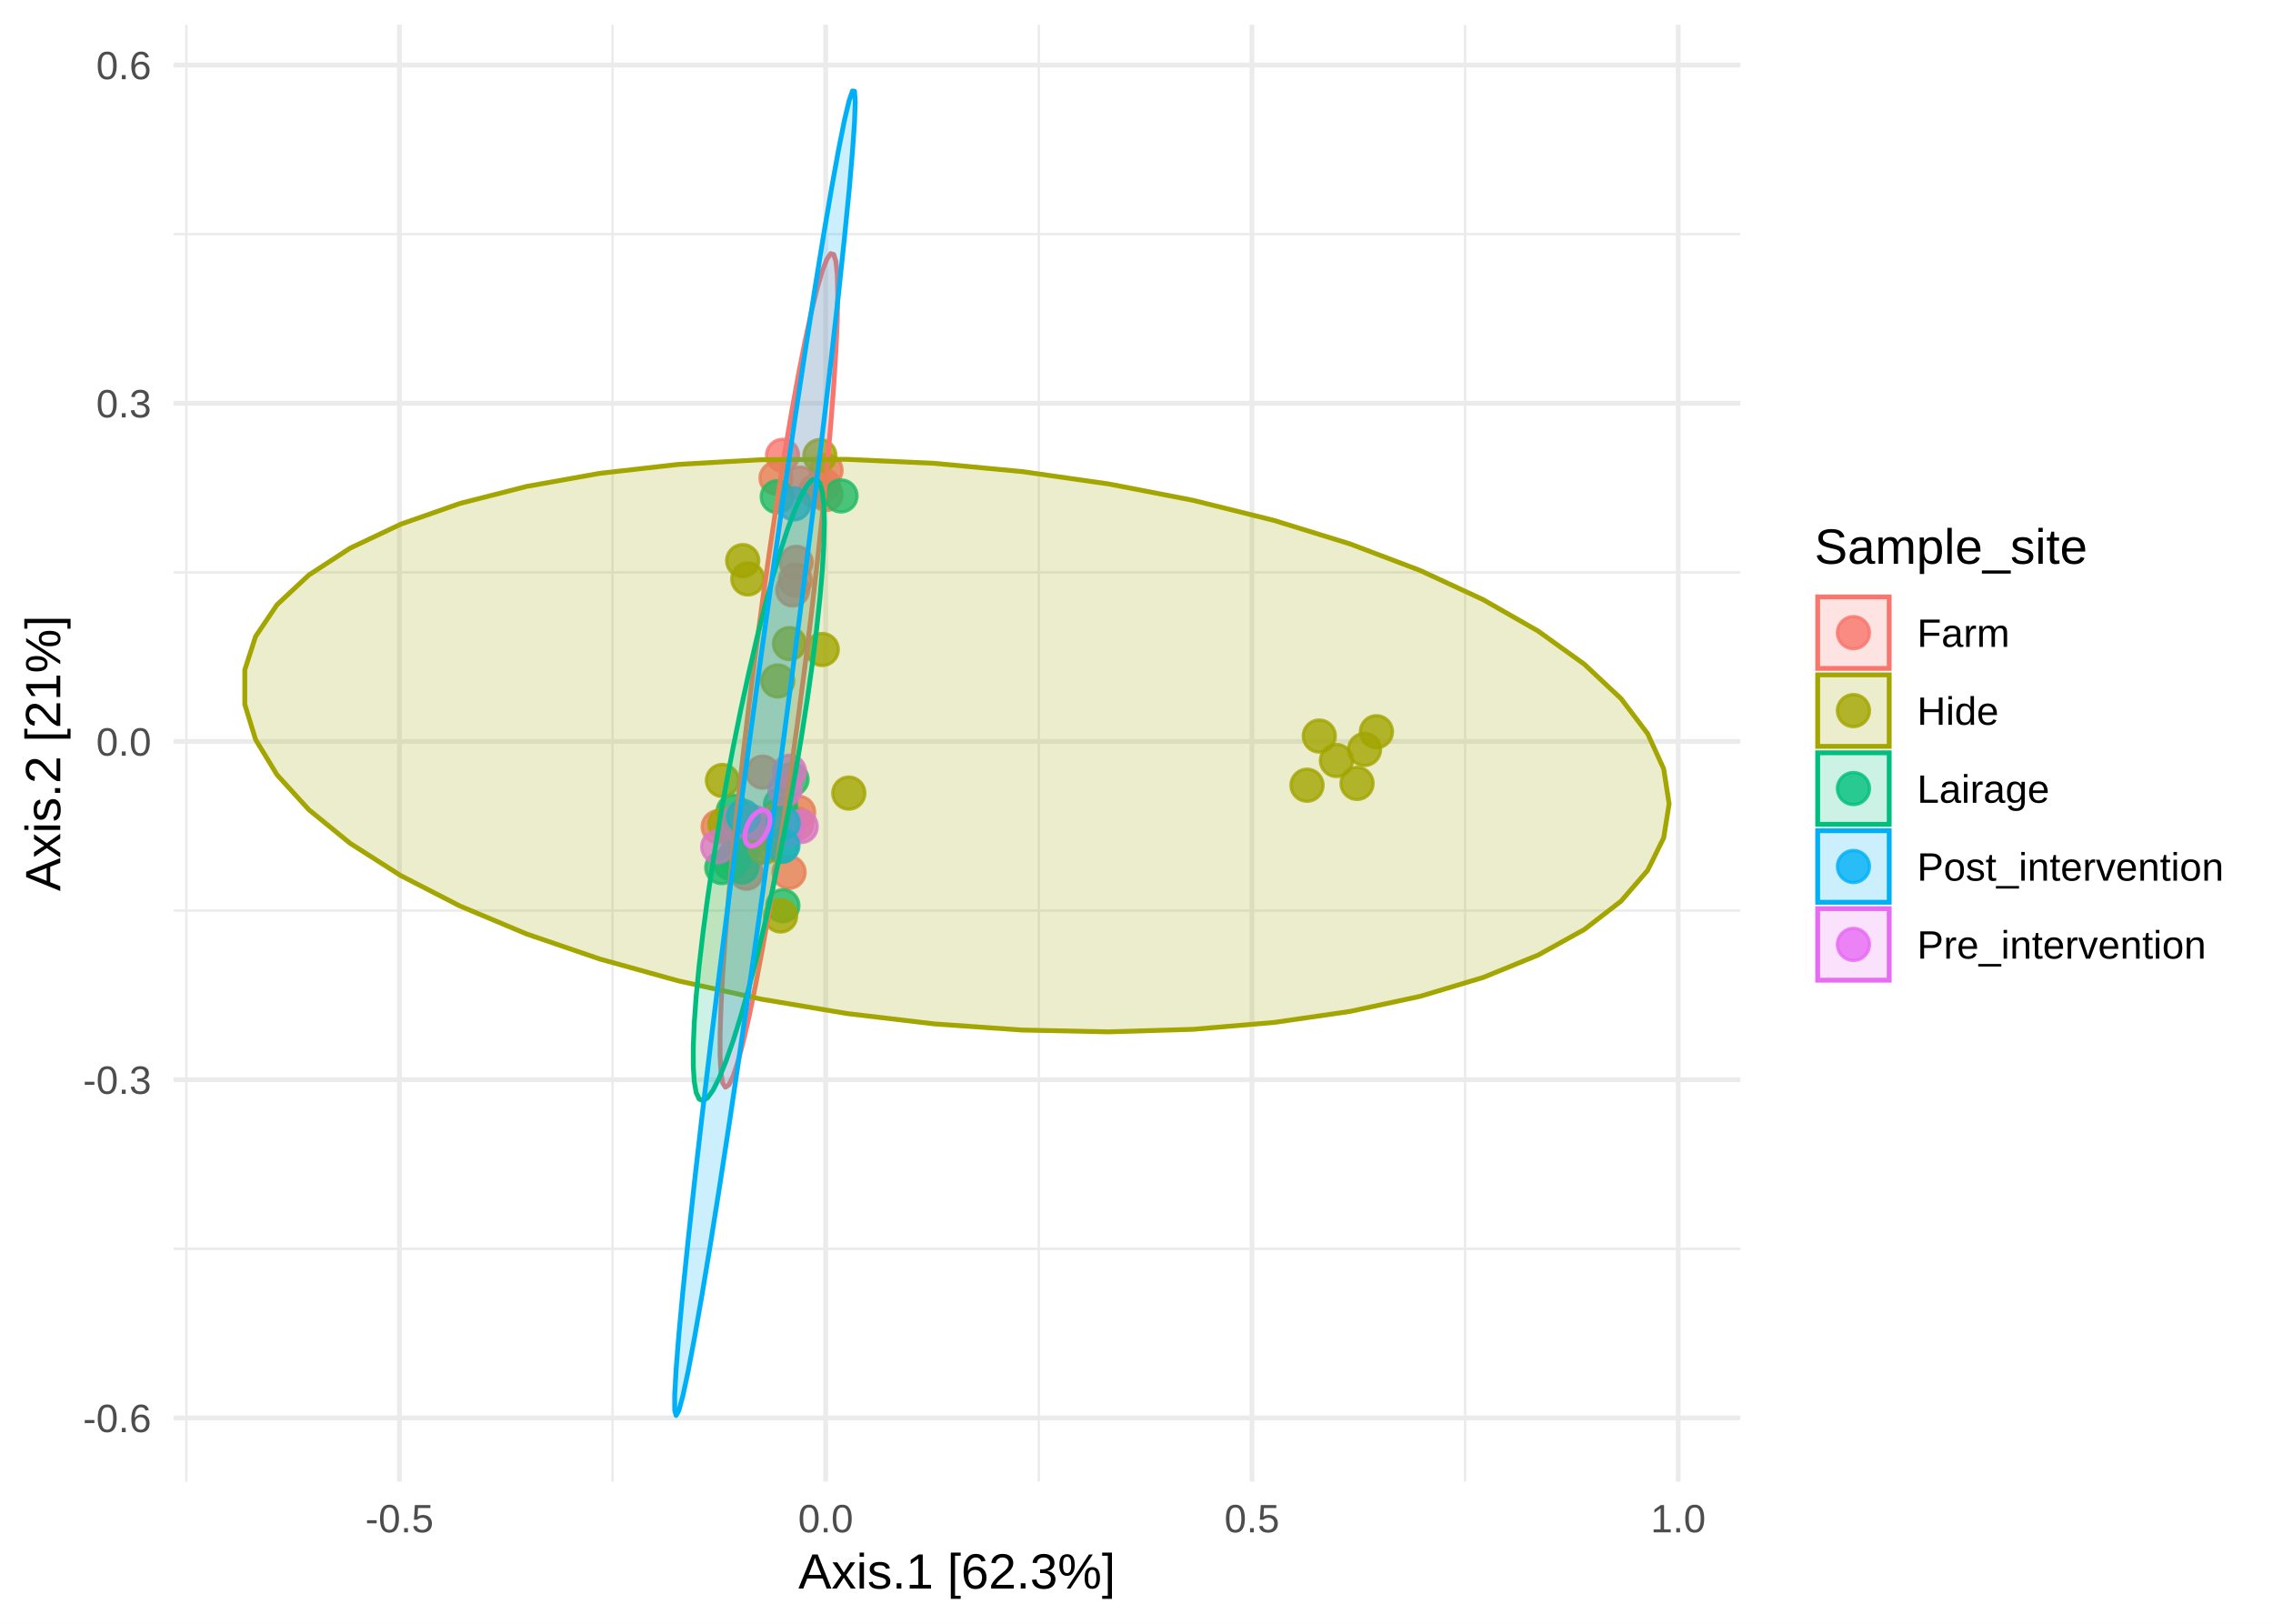
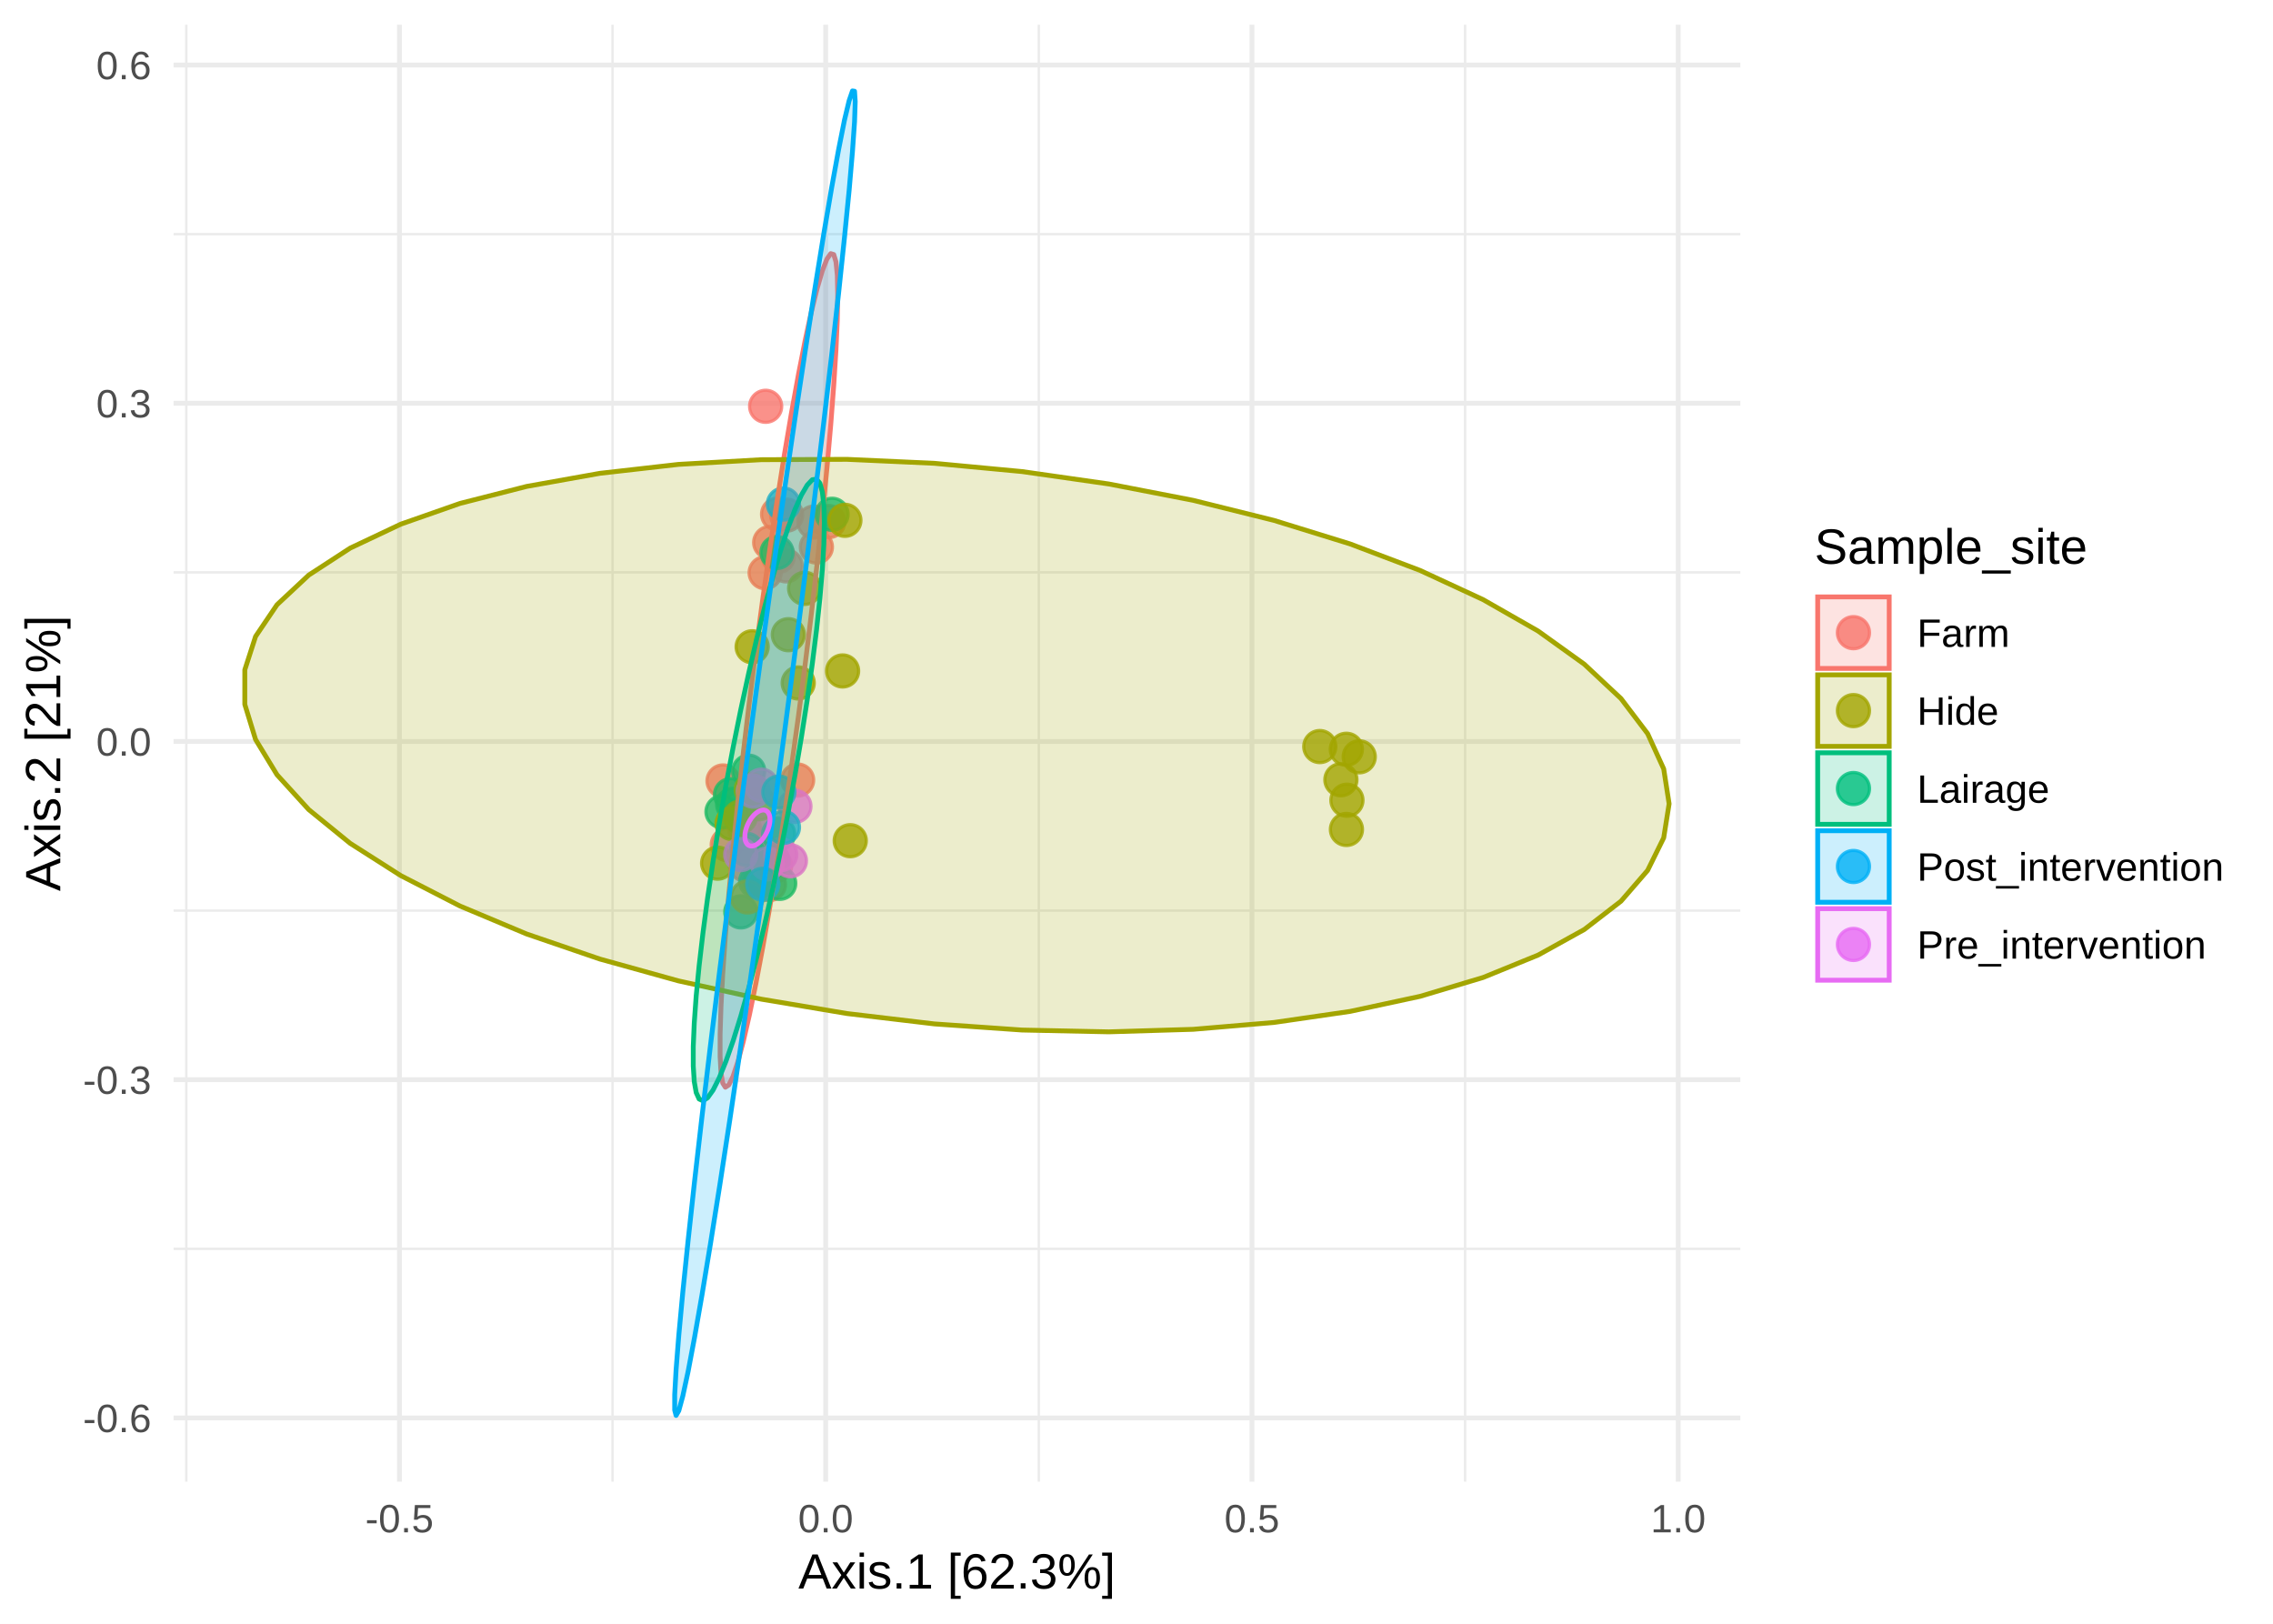
<svg xmlns="http://www.w3.org/2000/svg" width="504.00pt" height="360.00pt" viewBox="0 0 504.00 360.00">
  <g class="svglite">
    <defs>
      <style type="text/css">
    .svglite line, .svglite polyline, .svglite polygon, .svglite path, .svglite rect, .svglite circle {
      fill: none;
      stroke: #000000;
      stroke-linecap: round;
      stroke-linejoin: round;
      stroke-miterlimit: 10.00;
    }
    .svglite text {
      white-space: pre;
    }
    .svglite g.glyphgroup path {
      fill: inherit;
      stroke: none;
    }
  </style>
    </defs>
    <rect width="100%" height="100%" style="stroke: none; fill: #FFFFFF;" />
    <defs>
      <clipPath id="cpMC4wMHw1MDQuMDB8MC4wMHwzNjAuMDA=">
        <rect x="0.00" y="0.00" width="504.00" height="360.00" />
      </clipPath>
    </defs>
    <g clip-path="url(#cpMC4wMHw1MDQuMDB8MC4wMHwzNjAuMDA=)">
      <rect x="0.00" y="0.00" width="504.00" height="360.00" style="stroke-width: 1.07; stroke: none; fill: #FFFFFF;" />
    </g>
    <defs>
      <clipPath id="cpMzguNDl8Mzg1Ljg5fDUuNDh8MzI4LjUw">
        <rect x="38.49" y="5.48" width="347.40" height="323.02" />
      </clipPath>
    </defs>
    <g clip-path="url(#cpMzguNDl8Mzg1Ljg5fDUuNDh8MzI4LjUw)">
      <polyline points="38.49,276.88 385.89,276.88 " style="stroke-width: 0.53; stroke: #EBEBEB; stroke-linecap: butt;" />
      <polyline points="38.49,201.89 385.89,201.89 " style="stroke-width: 0.53; stroke: #EBEBEB; stroke-linecap: butt;" />
      <polyline points="38.49,126.90 385.89,126.90 " style="stroke-width: 0.53; stroke: #EBEBEB; stroke-linecap: butt;" />
      <polyline points="38.49,51.91 385.89,51.91 " style="stroke-width: 0.53; stroke: #EBEBEB; stroke-linecap: butt;" />
      <polyline points="41.31,328.50 41.31,5.48 " style="stroke-width: 0.53; stroke: #EBEBEB; stroke-linecap: butt;" />
      <polyline points="135.82,328.50 135.82,5.48 " style="stroke-width: 0.53; stroke: #EBEBEB; stroke-linecap: butt;" />
      <polyline points="230.34,328.50 230.34,5.48 " style="stroke-width: 0.53; stroke: #EBEBEB; stroke-linecap: butt;" />
      <polyline points="324.86,328.50 324.86,5.48 " style="stroke-width: 0.53; stroke: #EBEBEB; stroke-linecap: butt;" />
      <polyline points="38.49,314.37 385.89,314.37 " style="stroke-width: 1.07; stroke: #EBEBEB; stroke-linecap: butt;" />
      <polyline points="38.49,239.38 385.89,239.38 " style="stroke-width: 1.07; stroke: #EBEBEB; stroke-linecap: butt;" />
      <polyline points="38.49,164.39 385.89,164.39 " style="stroke-width: 1.07; stroke: #EBEBEB; stroke-linecap: butt;" />
      <polyline points="38.49,89.40 385.89,89.40 " style="stroke-width: 1.07; stroke: #EBEBEB; stroke-linecap: butt;" />
      <polyline points="38.49,14.42 385.89,14.42 " style="stroke-width: 1.07; stroke: #EBEBEB; stroke-linecap: butt;" />
      <polyline points="88.57,328.50 88.57,5.48 " style="stroke-width: 1.07; stroke: #EBEBEB; stroke-linecap: butt;" />
      <polyline points="183.08,328.50 183.08,5.48 " style="stroke-width: 1.07; stroke: #EBEBEB; stroke-linecap: butt;" />
      <polyline points="277.60,328.50 277.60,5.48 " style="stroke-width: 1.07; stroke: #EBEBEB; stroke-linecap: butt;" />
      <polyline points="372.11,328.50 372.11,5.48 " style="stroke-width: 1.07; stroke: #EBEBEB; stroke-linecap: butt;" />
-       <circle cx="175.78" cy="130.80" r="3.56" style="stroke-width: 0.71; stroke: #F8766D; stroke-opacity: 0.80; fill: #F8766D; fill-opacity: 0.80;" />
-       <circle cx="162.07" cy="183.87" r="3.56" style="stroke-width: 0.71; stroke: #F8766D; stroke-opacity: 0.80; fill: #F8766D; fill-opacity: 0.80;" />
-       <circle cx="169.11" cy="171.19" r="3.56" style="stroke-width: 0.71; stroke: #F8766D; stroke-opacity: 0.80; fill: #F8766D; fill-opacity: 0.80;" />
-       <circle cx="159.24" cy="183.29" r="3.56" style="stroke-width: 0.71; stroke: #F8766D; stroke-opacity: 0.80; fill: #F8766D; fill-opacity: 0.80;" />
-       <circle cx="166.74" cy="188.65" r="3.56" style="stroke-width: 0.71; stroke: #F8766D; stroke-opacity: 0.80; fill: #F8766D; fill-opacity: 0.80;" />
-       <circle cx="177.09" cy="180.10" r="3.56" style="stroke-width: 0.71; stroke: #F8766D; stroke-opacity: 0.80; fill: #F8766D; fill-opacity: 0.80;" />
-       <circle cx="176.36" cy="128.61" r="3.56" style="stroke-width: 0.71; stroke: #F8766D; stroke-opacity: 0.80; fill: #F8766D; fill-opacity: 0.80;" />
-       <circle cx="176.68" cy="182.61" r="3.56" style="stroke-width: 0.71; stroke: #F8766D; stroke-opacity: 0.80; fill: #F8766D; fill-opacity: 0.80;" />
-       <circle cx="165.51" cy="193.61" r="3.56" style="stroke-width: 0.71; stroke: #F8766D; stroke-opacity: 0.80; fill: #F8766D; fill-opacity: 0.80;" />
-       <circle cx="174.97" cy="193.40" r="3.56" style="stroke-width: 0.71; stroke: #F8766D; stroke-opacity: 0.80; fill: #F8766D; fill-opacity: 0.80;" />
-       <circle cx="183.16" cy="104.28" r="3.56" style="stroke-width: 0.71; stroke: #F8766D; stroke-opacity: 0.80; fill: #F8766D; fill-opacity: 0.80;" />
-       <circle cx="173.52" cy="100.95" r="3.56" style="stroke-width: 0.71; stroke: #F8766D; stroke-opacity: 0.80; fill: #F8766D; fill-opacity: 0.80;" />
-       <circle cx="183.21" cy="109.63" r="3.56" style="stroke-width: 0.71; stroke: #F8766D; stroke-opacity: 0.80; fill: #F8766D; fill-opacity: 0.80;" />
-       <circle cx="182.59" cy="107.52" r="3.56" style="stroke-width: 0.71; stroke: #F8766D; stroke-opacity: 0.80; fill: #F8766D; fill-opacity: 0.80;" />
-       <circle cx="176.56" cy="124.67" r="3.56" style="stroke-width: 0.71; stroke: #F8766D; stroke-opacity: 0.80; fill: #F8766D; fill-opacity: 0.80;" />
-       <circle cx="177.43" cy="107.11" r="3.56" style="stroke-width: 0.71; stroke: #F8766D; stroke-opacity: 0.80; fill: #F8766D; fill-opacity: 0.80;" />
-       <circle cx="180.82" cy="108.89" r="3.56" style="stroke-width: 0.71; stroke: #F8766D; stroke-opacity: 0.80; fill: #F8766D; fill-opacity: 0.80;" />
-       <circle cx="172.07" cy="106.00" r="3.56" style="stroke-width: 0.71; stroke: #F8766D; stroke-opacity: 0.80; fill: #F8766D; fill-opacity: 0.80;" />
-       <circle cx="168.37" cy="182.99" r="3.56" style="stroke-width: 0.71; stroke: #F8766D; stroke-opacity: 0.80; fill: #F8766D; fill-opacity: 0.80;" />
-       <circle cx="172.34" cy="110.13" r="3.56" style="stroke-width: 0.71; stroke: #00BF7D; stroke-opacity: 0.80; fill: #00BF7D; fill-opacity: 0.80;" />
-       <circle cx="173.30" cy="180.34" r="3.56" style="stroke-width: 0.71; stroke: #00BF7D; stroke-opacity: 0.80; fill: #00BF7D; fill-opacity: 0.80;" />
-       <circle cx="164.50" cy="192.25" r="3.56" style="stroke-width: 0.71; stroke: #00BF7D; stroke-opacity: 0.80; fill: #00BF7D; fill-opacity: 0.80;" />
-       <circle cx="173.59" cy="200.81" r="3.56" style="stroke-width: 0.71; stroke: #00BF7D; stroke-opacity: 0.80; fill: #00BF7D; fill-opacity: 0.80;" />
-       <circle cx="160.04" cy="192.35" r="3.56" style="stroke-width: 0.71; stroke: #00BF7D; stroke-opacity: 0.80; fill: #00BF7D; fill-opacity: 0.80;" />
-       <circle cx="173.36" cy="187.65" r="3.56" style="stroke-width: 0.71; stroke: #00BF7D; stroke-opacity: 0.80; fill: #00BF7D; fill-opacity: 0.80;" />
-       <circle cx="173.06" cy="178.33" r="3.56" style="stroke-width: 0.71; stroke: #00BF7D; stroke-opacity: 0.80; fill: #00BF7D; fill-opacity: 0.80;" />
-       <circle cx="165.09" cy="187.52" r="3.56" style="stroke-width: 0.71; stroke: #00BF7D; stroke-opacity: 0.80; fill: #00BF7D; fill-opacity: 0.80;" />
-       <circle cx="161.96" cy="191.40" r="3.56" style="stroke-width: 0.71; stroke: #00BF7D; stroke-opacity: 0.80; fill: #00BF7D; fill-opacity: 0.80;" />
-       <circle cx="162.57" cy="179.84" r="3.56" style="stroke-width: 0.71; stroke: #00BF7D; stroke-opacity: 0.80; fill: #00BF7D; fill-opacity: 0.80;" />
-       <circle cx="186.48" cy="109.95" r="3.56" style="stroke-width: 0.71; stroke: #00BF7D; stroke-opacity: 0.80; fill: #00BF7D; fill-opacity: 0.80;" />
-       <circle cx="175.62" cy="172.80" r="3.56" style="stroke-width: 0.71; stroke: #00BF7D; stroke-opacity: 0.80; fill: #00BF7D; fill-opacity: 0.80;" />
-       <circle cx="162.95" cy="189.84" r="3.56" style="stroke-width: 0.71; stroke: #00BF7D; stroke-opacity: 0.80; fill: #00BF7D; fill-opacity: 0.80;" />
-       <circle cx="160.19" cy="173.04" r="3.56" style="stroke-width: 0.71; stroke: #A3A500; stroke-opacity: 0.80; fill: #A3A500; fill-opacity: 0.80;" />
-       <circle cx="188.21" cy="175.84" r="3.56" style="stroke-width: 0.71; stroke: #A3A500; stroke-opacity: 0.80; fill: #A3A500; fill-opacity: 0.80;" />
-       <circle cx="169.55" cy="187.81" r="3.56" style="stroke-width: 0.71; stroke: #A3A500; stroke-opacity: 0.80; fill: #A3A500; fill-opacity: 0.80;" />
-       <circle cx="160.73" cy="182.67" r="3.56" style="stroke-width: 0.71; stroke: #A3A500; stroke-opacity: 0.80; fill: #A3A500; fill-opacity: 0.80;" />
-       <circle cx="173.08" cy="203.08" r="3.56" style="stroke-width: 0.71; stroke: #A3A500; stroke-opacity: 0.80; fill: #A3A500; fill-opacity: 0.80;" />
-       <circle cx="181.79" cy="101.00" r="3.56" style="stroke-width: 0.71; stroke: #A3A500; stroke-opacity: 0.80; fill: #A3A500; fill-opacity: 0.80;" />
-       <circle cx="172.45" cy="150.98" r="3.56" style="stroke-width: 0.71; stroke: #A3A500; stroke-opacity: 0.80; fill: #A3A500; fill-opacity: 0.80;" />
-       <circle cx="164.68" cy="124.30" r="3.56" style="stroke-width: 0.71; stroke: #A3A500; stroke-opacity: 0.80; fill: #A3A500; fill-opacity: 0.80;" />
-       <circle cx="175.06" cy="142.69" r="3.56" style="stroke-width: 0.71; stroke: #A3A500; stroke-opacity: 0.80; fill: #A3A500; fill-opacity: 0.80;" />
-       <circle cx="182.32" cy="144.00" r="3.56" style="stroke-width: 0.71; stroke: #A3A500; stroke-opacity: 0.80; fill: #A3A500; fill-opacity: 0.80;" />
-       <circle cx="300.90" cy="173.69" r="3.56" style="stroke-width: 0.71; stroke: #A3A500; stroke-opacity: 0.80; fill: #A3A500; fill-opacity: 0.80;" />
-       <circle cx="165.82" cy="128.35" r="3.56" style="stroke-width: 0.71; stroke: #A3A500; stroke-opacity: 0.80; fill: #A3A500; fill-opacity: 0.80;" />
-       <circle cx="172.44" cy="181.61" r="3.56" style="stroke-width: 0.71; stroke: #A3A500; stroke-opacity: 0.80; fill: #A3A500; fill-opacity: 0.80;" />
-       <circle cx="289.81" cy="174.09" r="3.56" style="stroke-width: 0.71; stroke: #A3A500; stroke-opacity: 0.80; fill: #A3A500; fill-opacity: 0.80;" />
-       <circle cx="305.20" cy="162.23" r="3.56" style="stroke-width: 0.71; stroke: #A3A500; stroke-opacity: 0.80; fill: #A3A500; fill-opacity: 0.80;" />
-       <circle cx="296.34" cy="168.61" r="3.56" style="stroke-width: 0.71; stroke: #A3A500; stroke-opacity: 0.80; fill: #A3A500; fill-opacity: 0.80;" />
-       <circle cx="302.56" cy="166.16" r="3.56" style="stroke-width: 0.71; stroke: #A3A500; stroke-opacity: 0.80; fill: #A3A500; fill-opacity: 0.80;" />
-       <circle cx="292.53" cy="163.19" r="3.56" style="stroke-width: 0.71; stroke: #A3A500; stroke-opacity: 0.80; fill: #A3A500; fill-opacity: 0.80;" />
-       <circle cx="169.89" cy="184.73" r="3.56" style="stroke-width: 0.71; stroke: #A3A500; stroke-opacity: 0.80; fill: #A3A500; fill-opacity: 0.80;" />
-       <circle cx="159.14" cy="187.75" r="3.56" style="stroke-width: 0.71; stroke: #E76BF3; stroke-opacity: 0.80; fill: #E76BF3; fill-opacity: 0.80;" />
-       <circle cx="174.08" cy="175.11" r="3.56" style="stroke-width: 0.71; stroke: #E76BF3; stroke-opacity: 0.80; fill: #E76BF3; fill-opacity: 0.80;" />
-       <circle cx="174.57" cy="183.89" r="3.56" style="stroke-width: 0.71; stroke: #E76BF3; stroke-opacity: 0.80; fill: #E76BF3; fill-opacity: 0.80;" />
-       <circle cx="175.04" cy="171.00" r="3.56" style="stroke-width: 0.71; stroke: #E76BF3; stroke-opacity: 0.80; fill: #E76BF3; fill-opacity: 0.80;" />
-       <circle cx="177.66" cy="183.24" r="3.56" style="stroke-width: 0.71; stroke: #E76BF3; stroke-opacity: 0.80; fill: #E76BF3; fill-opacity: 0.80;" />
-       <circle cx="163.43" cy="182.01" r="3.56" style="stroke-width: 0.71; stroke: #E76BF3; stroke-opacity: 0.80; fill: #E76BF3; fill-opacity: 0.80;" />
-       <circle cx="167.09" cy="182.29" r="3.56" style="stroke-width: 0.71; stroke: #E76BF3; stroke-opacity: 0.80; fill: #E76BF3; fill-opacity: 0.80;" />
-       <circle cx="173.65" cy="182.50" r="3.56" style="stroke-width: 0.71; stroke: #00B0F6; stroke-opacity: 0.80; fill: #00B0F6; fill-opacity: 0.80;" />
-       <circle cx="164.84" cy="181.02" r="3.56" style="stroke-width: 0.71; stroke: #00B0F6; stroke-opacity: 0.80; fill: #00B0F6; fill-opacity: 0.80;" />
-       <circle cx="176.06" cy="111.72" r="3.56" style="stroke-width: 0.71; stroke: #00B0F6; stroke-opacity: 0.80; fill: #00B0F6; fill-opacity: 0.80;" />
-       <circle cx="173.60" cy="187.48" r="3.56" style="stroke-width: 0.71; stroke: #00B0F6; stroke-opacity: 0.80; fill: #00B0F6; fill-opacity: 0.80;" />
+       <circle cx="174.43" cy="114.21" r="3.56" style="stroke-width: 0.71; stroke: #F8766D; stroke-opacity: 0.80; fill: #F8766D; fill-opacity: 0.80;" />
+       <circle cx="176.86" cy="172.95" r="3.56" style="stroke-width: 0.71; stroke: #F8766D; stroke-opacity: 0.80; fill: #F8766D; fill-opacity: 0.80;" />
+       <circle cx="165.08" cy="183.69" r="3.56" style="stroke-width: 0.71; stroke: #F8766D; stroke-opacity: 0.80; fill: #F8766D; fill-opacity: 0.80;" />
+       <circle cx="160.32" cy="173.15" r="3.56" style="stroke-width: 0.71; stroke: #F8766D; stroke-opacity: 0.80; fill: #F8766D; fill-opacity: 0.80;" />
+       <circle cx="170.09" cy="190.52" r="3.56" style="stroke-width: 0.71; stroke: #F8766D; stroke-opacity: 0.80; fill: #F8766D; fill-opacity: 0.80;" />
+       <circle cx="167.70" cy="182.89" r="3.56" style="stroke-width: 0.71; stroke: #F8766D; stroke-opacity: 0.80; fill: #F8766D; fill-opacity: 0.80;" />
+       <circle cx="174.32" cy="125.46" r="3.56" style="stroke-width: 0.71; stroke: #F8766D; stroke-opacity: 0.80; fill: #F8766D; fill-opacity: 0.80;" />
+       <circle cx="165.29" cy="191.82" r="3.56" style="stroke-width: 0.71; stroke: #F8766D; stroke-opacity: 0.80; fill: #F8766D; fill-opacity: 0.80;" />
+       <circle cx="161.26" cy="187.27" r="3.56" style="stroke-width: 0.71; stroke: #F8766D; stroke-opacity: 0.80; fill: #F8766D; fill-opacity: 0.80;" />
+       <circle cx="171.97" cy="191.94" r="3.56" style="stroke-width: 0.71; stroke: #F8766D; stroke-opacity: 0.80; fill: #F8766D; fill-opacity: 0.80;" />
+       <circle cx="183.79" cy="115.64" r="3.56" style="stroke-width: 0.71; stroke: #F8766D; stroke-opacity: 0.80; fill: #F8766D; fill-opacity: 0.80;" />
+       <circle cx="169.77" cy="90.08" r="3.56" style="stroke-width: 0.71; stroke: #F8766D; stroke-opacity: 0.80; fill: #F8766D; fill-opacity: 0.80;" />
+       <circle cx="172.57" cy="123.37" r="3.56" style="stroke-width: 0.71; stroke: #F8766D; stroke-opacity: 0.80; fill: #F8766D; fill-opacity: 0.80;" />
+       <circle cx="181.02" cy="121.28" r="3.56" style="stroke-width: 0.71; stroke: #F8766D; stroke-opacity: 0.80; fill: #F8766D; fill-opacity: 0.80;" />
+       <circle cx="170.67" cy="120.28" r="3.56" style="stroke-width: 0.71; stroke: #F8766D; stroke-opacity: 0.80; fill: #F8766D; fill-opacity: 0.80;" />
+       <circle cx="172.42" cy="114.00" r="3.56" style="stroke-width: 0.71; stroke: #F8766D; stroke-opacity: 0.80; fill: #F8766D; fill-opacity: 0.80;" />
+       <circle cx="169.66" cy="126.98" r="3.56" style="stroke-width: 0.71; stroke: #F8766D; stroke-opacity: 0.80; fill: #F8766D; fill-opacity: 0.80;" />
+       <circle cx="180.47" cy="115.75" r="3.56" style="stroke-width: 0.71; stroke: #F8766D; stroke-opacity: 0.80; fill: #F8766D; fill-opacity: 0.80;" />
+       <circle cx="170.61" cy="196.12" r="3.56" style="stroke-width: 0.71; stroke: #F8766D; stroke-opacity: 0.80; fill: #F8766D; fill-opacity: 0.80;" />
+       <circle cx="172.29" cy="122.49" r="3.56" style="stroke-width: 0.71; stroke: #00BF7D; stroke-opacity: 0.80; fill: #00BF7D; fill-opacity: 0.80;" />
+       <circle cx="171.47" cy="190.86" r="3.56" style="stroke-width: 0.71; stroke: #00BF7D; stroke-opacity: 0.80; fill: #00BF7D; fill-opacity: 0.80;" />
+       <circle cx="172.65" cy="184.90" r="3.56" style="stroke-width: 0.71; stroke: #00BF7D; stroke-opacity: 0.80; fill: #00BF7D; fill-opacity: 0.80;" />
+       <circle cx="160.09" cy="179.98" r="3.56" style="stroke-width: 0.71; stroke: #00BF7D; stroke-opacity: 0.80; fill: #00BF7D; fill-opacity: 0.80;" />
+       <circle cx="164.27" cy="202.18" r="3.56" style="stroke-width: 0.71; stroke: #00BF7D; stroke-opacity: 0.80; fill: #00BF7D; fill-opacity: 0.80;" />
+       <circle cx="165.54" cy="188.31" r="3.56" style="stroke-width: 0.71; stroke: #00BF7D; stroke-opacity: 0.80; fill: #00BF7D; fill-opacity: 0.80;" />
+       <circle cx="172.89" cy="195.85" r="3.56" style="stroke-width: 0.71; stroke: #00BF7D; stroke-opacity: 0.80; fill: #00BF7D; fill-opacity: 0.80;" />
+       <circle cx="161.98" cy="176.19" r="3.56" style="stroke-width: 0.71; stroke: #00BF7D; stroke-opacity: 0.80; fill: #00BF7D; fill-opacity: 0.80;" />
+       <circle cx="168.32" cy="195.52" r="3.56" style="stroke-width: 0.71; stroke: #00BF7D; stroke-opacity: 0.80; fill: #00BF7D; fill-opacity: 0.80;" />
+       <circle cx="167.56" cy="195.42" r="3.56" style="stroke-width: 0.71; stroke: #00BF7D; stroke-opacity: 0.80; fill: #00BF7D; fill-opacity: 0.80;" />
+       <circle cx="184.50" cy="114.02" r="3.56" style="stroke-width: 0.71; stroke: #00BF7D; stroke-opacity: 0.80; fill: #00BF7D; fill-opacity: 0.80;" />
+       <circle cx="166.01" cy="170.98" r="3.56" style="stroke-width: 0.71; stroke: #00BF7D; stroke-opacity: 0.80; fill: #00BF7D; fill-opacity: 0.80;" />
+       <circle cx="162.46" cy="178.35" r="3.56" style="stroke-width: 0.71; stroke: #00BF7D; stroke-opacity: 0.80; fill: #00BF7D; fill-opacity: 0.80;" />
+       <circle cx="159.12" cy="191.37" r="3.56" style="stroke-width: 0.71; stroke: #A3A500; stroke-opacity: 0.80; fill: #A3A500; fill-opacity: 0.80;" />
+       <circle cx="188.53" cy="186.39" r="3.56" style="stroke-width: 0.71; stroke: #A3A500; stroke-opacity: 0.80; fill: #A3A500; fill-opacity: 0.80;" />
+       <circle cx="162.32" cy="182.59" r="3.56" style="stroke-width: 0.71; stroke: #A3A500; stroke-opacity: 0.80; fill: #A3A500; fill-opacity: 0.80;" />
+       <circle cx="166.57" cy="175.09" r="3.56" style="stroke-width: 0.71; stroke: #A3A500; stroke-opacity: 0.80; fill: #A3A500; fill-opacity: 0.80;" />
+       <circle cx="165.72" cy="198.86" r="3.56" style="stroke-width: 0.71; stroke: #A3A500; stroke-opacity: 0.80; fill: #A3A500; fill-opacity: 0.80;" />
+       <circle cx="187.34" cy="115.36" r="3.56" style="stroke-width: 0.71; stroke: #A3A500; stroke-opacity: 0.80; fill: #A3A500; fill-opacity: 0.80;" />
+       <circle cx="174.80" cy="140.72" r="3.56" style="stroke-width: 0.71; stroke: #A3A500; stroke-opacity: 0.80; fill: #A3A500; fill-opacity: 0.80;" />
+       <circle cx="178.41" cy="130.45" r="3.56" style="stroke-width: 0.71; stroke: #A3A500; stroke-opacity: 0.80; fill: #A3A500; fill-opacity: 0.80;" />
+       <circle cx="186.83" cy="148.76" r="3.56" style="stroke-width: 0.71; stroke: #A3A500; stroke-opacity: 0.80; fill: #A3A500; fill-opacity: 0.80;" />
+       <circle cx="176.99" cy="151.42" r="3.56" style="stroke-width: 0.71; stroke: #A3A500; stroke-opacity: 0.80; fill: #A3A500; fill-opacity: 0.80;" />
+       <circle cx="297.32" cy="172.88" r="3.56" style="stroke-width: 0.71; stroke: #A3A500; stroke-opacity: 0.80; fill: #A3A500; fill-opacity: 0.80;" />
+       <circle cx="166.78" cy="143.40" r="3.56" style="stroke-width: 0.71; stroke: #A3A500; stroke-opacity: 0.80; fill: #A3A500; fill-opacity: 0.80;" />
+       <circle cx="168.31" cy="178.20" r="3.56" style="stroke-width: 0.71; stroke: #A3A500; stroke-opacity: 0.80; fill: #A3A500; fill-opacity: 0.80;" />
+       <circle cx="298.66" cy="177.42" r="3.56" style="stroke-width: 0.71; stroke: #A3A500; stroke-opacity: 0.80; fill: #A3A500; fill-opacity: 0.80;" />
+       <circle cx="298.55" cy="183.90" r="3.56" style="stroke-width: 0.71; stroke: #A3A500; stroke-opacity: 0.80; fill: #A3A500; fill-opacity: 0.80;" />
+       <circle cx="298.53" cy="166.12" r="3.56" style="stroke-width: 0.71; stroke: #A3A500; stroke-opacity: 0.80; fill: #A3A500; fill-opacity: 0.80;" />
+       <circle cx="301.39" cy="167.79" r="3.56" style="stroke-width: 0.71; stroke: #A3A500; stroke-opacity: 0.80; fill: #A3A500; fill-opacity: 0.80;" />
+       <circle cx="292.64" cy="165.52" r="3.56" style="stroke-width: 0.71; stroke: #A3A500; stroke-opacity: 0.80; fill: #A3A500; fill-opacity: 0.80;" />
+       <circle cx="164.14" cy="181.13" r="3.56" style="stroke-width: 0.71; stroke: #A3A500; stroke-opacity: 0.80; fill: #A3A500; fill-opacity: 0.80;" />
+       <circle cx="176.26" cy="178.77" r="3.56" style="stroke-width: 0.71; stroke: #E76BF3; stroke-opacity: 0.80; fill: #E76BF3; fill-opacity: 0.80;" />
+       <circle cx="175.26" cy="190.85" r="3.56" style="stroke-width: 0.71; stroke: #E76BF3; stroke-opacity: 0.80; fill: #E76BF3; fill-opacity: 0.80;" />
+       <circle cx="167.06" cy="175.41" r="3.56" style="stroke-width: 0.71; stroke: #E76BF3; stroke-opacity: 0.80; fill: #E76BF3; fill-opacity: 0.80;" />
+       <circle cx="164.25" cy="189.46" r="3.56" style="stroke-width: 0.71; stroke: #E76BF3; stroke-opacity: 0.80; fill: #E76BF3; fill-opacity: 0.80;" />
+       <circle cx="173.11" cy="189.49" r="3.56" style="stroke-width: 0.71; stroke: #E76BF3; stroke-opacity: 0.80; fill: #E76BF3; fill-opacity: 0.80;" />
+       <circle cx="170.15" cy="191.53" r="3.56" style="stroke-width: 0.71; stroke: #E76BF3; stroke-opacity: 0.80; fill: #E76BF3; fill-opacity: 0.80;" />
+       <circle cx="168.82" cy="174.08" r="3.56" style="stroke-width: 0.71; stroke: #E76BF3; stroke-opacity: 0.80; fill: #E76BF3; fill-opacity: 0.80;" />
+       <circle cx="172.70" cy="175.61" r="3.56" style="stroke-width: 0.71; stroke: #00B0F6; stroke-opacity: 0.80; fill: #00B0F6; fill-opacity: 0.80;" />
+       <circle cx="173.71" cy="183.43" r="3.56" style="stroke-width: 0.71; stroke: #00B0F6; stroke-opacity: 0.80; fill: #00B0F6; fill-opacity: 0.80;" />
+       <circle cx="173.71" cy="111.75" r="3.56" style="stroke-width: 0.71; stroke: #00B0F6; stroke-opacity: 0.80; fill: #00B0F6; fill-opacity: 0.80;" />
+       <circle cx="169.13" cy="196.06" r="3.56" style="stroke-width: 0.71; stroke: #00B0F6; stroke-opacity: 0.80; fill: #00B0F6; fill-opacity: 0.80;" />
      <polygon points="185.75,65.31 185.66,61.01 185.36,58.03 184.87,56.43 184.20,56.23 183.36,57.43 182.35,60.01 181.19,63.93 179.91,69.14 178.52,75.55 177.04,83.06 175.49,91.58 173.90,100.95 172.30,111.05 170.70,121.72 169.13,132.80 167.61,144.11 166.17,155.49 164.83,166.77 163.61,177.78 162.53,188.34 161.60,198.30 160.84,207.50 160.26,215.81 159.87,223.11 159.67,229.27 159.67,234.21 159.87,237.86 160.26,240.15 160.84,241.05 161.60,240.55 162.53,238.66 163.61,235.40 164.83,230.83 166.17,225.01 167.61,218.03 169.13,210.00 170.70,201.04 172.30,191.29 173.90,180.88 175.49,169.99 177.04,158.77 178.52,147.40 179.91,136.05 181.19,124.89 182.35,114.09 183.36,103.81 184.20,94.21 184.87,85.43 185.36,77.61 185.66,70.87 185.75,65.31 " style="stroke-width: 1.07; stroke: #F8766D; stroke-linecap: butt; fill: #F8766D; fill-opacity: 0.20;" />
      <polygon points="370.10,178.21 368.90,170.47 365.33,162.65 359.43,154.88 351.29,147.26 341.05,139.91 328.85,132.94 314.88,126.47 299.35,120.59 282.49,115.38 264.57,110.93 245.85,107.30 226.62,104.55 207.17,102.72 187.79,101.84 168.78,101.92 150.43,102.96 133.01,104.94 116.79,107.84 102.01,111.61 88.90,116.20 77.65,121.52 68.45,127.51 61.42,134.08 56.67,141.11 54.28,148.51 54.28,156.17 56.67,163.96 61.42,171.77 68.45,179.49 77.65,186.98 88.90,194.15 102.01,200.88 116.79,207.08 133.01,212.63 150.43,217.47 168.78,221.52 187.79,224.71 207.17,227.01 226.62,228.37 245.85,228.77 264.57,228.21 282.49,226.69 299.35,224.24 314.88,220.90 328.85,216.72 341.05,211.75 351.29,206.08 359.43,199.80 365.33,192.98 368.90,185.75 370.10,178.21 " style="stroke-width: 1.07; stroke: #A3A500; stroke-linecap: butt; fill: #A3A500; fill-opacity: 0.20;" />
      <polygon points="182.78,115.90 182.67,112.01 182.34,109.07 181.80,107.13 181.05,106.23 180.11,106.36 178.99,107.55 177.70,109.75 176.27,112.95 174.72,117.08 173.07,122.10 171.35,127.92 169.58,134.46 167.79,141.61 166.01,149.27 164.26,157.32 162.57,165.64 160.96,174.11 159.47,182.59 158.11,190.95 156.90,199.08 155.87,206.84 155.02,214.12 154.37,220.81 153.94,226.81 153.72,232.03 153.72,236.38 153.94,239.80 154.37,242.24 155.02,243.66 155.87,244.05 156.90,243.39 158.11,241.69 159.47,238.99 160.96,235.31 162.57,230.73 164.26,225.30 166.01,219.11 167.79,212.25 169.58,204.83 171.35,196.96 173.07,188.76 174.72,180.35 176.27,171.86 177.70,163.42 178.99,155.16 180.11,147.20 181.05,139.66 181.80,132.66 182.34,126.31 182.67,120.69 182.78,115.90 " style="stroke-width: 1.07; stroke: #00BF7D; stroke-linecap: butt; fill: #00BF7D; fill-opacity: 0.20;" />
      <polygon points="189.63,22.52 189.48,20.23 189.02,20.16 188.28,22.32 187.24,26.66 185.95,33.14 184.40,41.64 182.63,52.03 180.66,64.17 178.53,77.87 176.25,92.91 173.88,109.08 171.44,126.12 168.98,143.78 166.52,161.79 164.11,179.87 161.79,197.76 159.58,215.19 157.52,231.87 155.65,247.58 153.99,262.06 152.57,275.09 151.40,286.49 150.51,296.07 149.91,303.70 149.60,309.25 149.60,312.64 149.91,313.82 150.51,312.78 151.40,309.52 152.57,304.10 153.99,296.60 155.65,287.13 157.52,275.84 159.58,262.90 161.79,248.50 164.11,232.87 166.52,216.23 168.98,198.85 171.44,180.98 173.88,162.90 176.25,144.88 178.53,127.19 180.66,110.10 182.63,93.87 184.40,78.75 185.95,64.97 187.24,52.73 188.28,42.22 189.02,33.60 189.48,27.00 189.63,22.52 " style="stroke-width: 1.07; stroke: #00B0F6; stroke-linecap: butt; fill: #00B0F6; fill-opacity: 0.20;" />
      <polygon points="170.73,181.71 170.71,181.29 170.65,180.90 170.54,180.56 170.40,180.26 170.22,180.01 170.00,179.82 169.76,179.68 169.49,179.60 169.19,179.58 168.87,179.63 168.54,179.73 168.20,179.89 167.86,180.11 167.52,180.38 167.18,180.70 166.86,181.06 166.55,181.46 166.27,181.89 166.01,182.35 165.78,182.83 165.58,183.31 165.42,183.81 165.29,184.29 165.21,184.77 165.17,185.23 165.17,185.67 165.21,186.07 165.29,186.44 165.42,186.76 165.58,187.03 165.78,187.25 166.01,187.42 166.27,187.53 166.55,187.58 166.86,187.56 167.18,187.49 167.52,187.36 167.86,187.17 168.20,186.92 168.54,186.63 168.87,186.29 169.19,185.91 169.49,185.49 169.76,185.04 170.00,184.58 170.22,184.09 170.40,183.60 170.54,183.11 170.65,182.63 170.71,182.16 170.73,181.71 " style="stroke-width: 1.07; stroke: #E76BF3; stroke-linecap: butt; fill: #E76BF3; fill-opacity: 0.20;" />
    </g>
    <g clip-path="url(#cpMC4wMHw1MDQuMDB8MC4wMHwzNjAuMDA=)">
      <text x="33.56" y="317.52" text-anchor="end" style="font-size: 8.80px;fill: #4D4D4D; font-family: &quot;Arial&quot;;" textLength="15.14px" lengthAdjust="spacingAndGlyphs">-0.6</text>
      <text x="33.56" y="242.53" text-anchor="end" style="font-size: 8.80px;fill: #4D4D4D; font-family: &quot;Arial&quot;;" textLength="15.14px" lengthAdjust="spacingAndGlyphs">-0.3</text>
      <text x="33.56" y="167.54" text-anchor="end" style="font-size: 8.80px;fill: #4D4D4D; font-family: &quot;Arial&quot;;" textLength="12.22px" lengthAdjust="spacingAndGlyphs">0.0</text>
      <text x="33.56" y="92.55" text-anchor="end" style="font-size: 8.80px;fill: #4D4D4D; font-family: &quot;Arial&quot;;" textLength="12.22px" lengthAdjust="spacingAndGlyphs">0.3</text>
      <text x="33.56" y="17.57" text-anchor="end" style="font-size: 8.80px;fill: #4D4D4D; font-family: &quot;Arial&quot;;" textLength="12.22px" lengthAdjust="spacingAndGlyphs">0.6</text>
      <text x="88.57" y="339.74" text-anchor="middle" style="font-size: 8.80px;fill: #4D4D4D; font-family: &quot;Arial&quot;;" textLength="15.14px" lengthAdjust="spacingAndGlyphs">-0.5</text>
      <text x="183.08" y="339.74" text-anchor="middle" style="font-size: 8.80px;fill: #4D4D4D; font-family: &quot;Arial&quot;;" textLength="12.22px" lengthAdjust="spacingAndGlyphs">0.0</text>
      <text x="277.60" y="339.74" text-anchor="middle" style="font-size: 8.80px;fill: #4D4D4D; font-family: &quot;Arial&quot;;" textLength="12.22px" lengthAdjust="spacingAndGlyphs">0.5</text>
      <text x="372.11" y="339.74" text-anchor="middle" style="font-size: 8.80px;fill: #4D4D4D; font-family: &quot;Arial&quot;;" textLength="12.22px" lengthAdjust="spacingAndGlyphs">1.0</text>
      <text x="212.19" y="352.20" text-anchor="middle" style="font-size: 11.00px; font-family: &quot;Arial&quot;;" textLength="70.38px" lengthAdjust="spacingAndGlyphs">Axis.1 [62.3%]</text>
      <text transform="translate(13.36,166.99) rotate(-90)" text-anchor="middle" style="font-size: 11.00px; font-family: &quot;Arial&quot;;" textLength="61.19px" lengthAdjust="spacingAndGlyphs">Axis.2 [21%]</text>
      <text x="402.33" y="124.99" style="font-size: 11.00px; font-family: &quot;Arial&quot;;" textLength="60.56px" lengthAdjust="spacingAndGlyphs">Sample_site</text>
      <circle cx="410.97" cy="140.27" r="3.56" style="stroke-width: 0.71; stroke: #F8766D; stroke-opacity: 0.80; fill: #F8766D; fill-opacity: 0.80;" />
      <rect x="403.04" y="132.34" width="15.86" height="15.86" style="stroke-width: 1.07; stroke: #F8766D; stroke-linecap: butt; stroke-linejoin: miter; fill: #F8766D; fill-opacity: 0.20;" />
      <circle cx="410.97" cy="157.55" r="3.56" style="stroke-width: 0.71; stroke: #A3A500; stroke-opacity: 0.80; fill: #A3A500; fill-opacity: 0.80;" />
      <rect x="403.04" y="149.62" width="15.86" height="15.86" style="stroke-width: 1.07; stroke: #A3A500; stroke-linecap: butt; stroke-linejoin: miter; fill: #A3A500; fill-opacity: 0.20;" />
      <circle cx="410.97" cy="174.83" r="3.56" style="stroke-width: 0.71; stroke: #00BF7D; stroke-opacity: 0.80; fill: #00BF7D; fill-opacity: 0.80;" />
      <rect x="403.04" y="166.90" width="15.86" height="15.86" style="stroke-width: 1.07; stroke: #00BF7D; stroke-linecap: butt; stroke-linejoin: miter; fill: #00BF7D; fill-opacity: 0.20;" />
      <circle cx="410.97" cy="192.11" r="3.56" style="stroke-width: 0.71; stroke: #00B0F6; stroke-opacity: 0.80; fill: #00B0F6; fill-opacity: 0.80;" />
      <rect x="403.04" y="184.18" width="15.86" height="15.86" style="stroke-width: 1.07; stroke: #00B0F6; stroke-linecap: butt; stroke-linejoin: miter; fill: #00B0F6; fill-opacity: 0.20;" />
      <circle cx="410.97" cy="209.39" r="3.56" style="stroke-width: 0.71; stroke: #E76BF3; stroke-opacity: 0.80; fill: #E76BF3; fill-opacity: 0.80;" />
      <rect x="403.04" y="201.46" width="15.86" height="15.86" style="stroke-width: 1.07; stroke: #E76BF3; stroke-linecap: butt; stroke-linejoin: miter; fill: #E76BF3; fill-opacity: 0.20;" />
      <text x="425.09" y="143.42" style="font-size: 8.80px; font-family: &quot;Arial&quot;;" textLength="20.52px" lengthAdjust="spacingAndGlyphs">Farm</text>
      <text x="425.09" y="160.70" style="font-size: 8.80px; font-family: &quot;Arial&quot;;" textLength="18.09px" lengthAdjust="spacingAndGlyphs">Hide</text>
      <text x="425.09" y="177.98" style="font-size: 8.80px; font-family: &quot;Arial&quot;;" textLength="29.33px" lengthAdjust="spacingAndGlyphs">Lairage</text>
      <text x="425.09" y="195.26" style="font-size: 8.80px; font-family: &quot;Arial&quot;;" textLength="67.95px" lengthAdjust="spacingAndGlyphs">Post_intervention</text>
      <text x="425.09" y="212.54" style="font-size: 8.80px; font-family: &quot;Arial&quot;;" textLength="64.03px" lengthAdjust="spacingAndGlyphs">Pre_intervention</text>
    </g>
  </g>
</svg>
